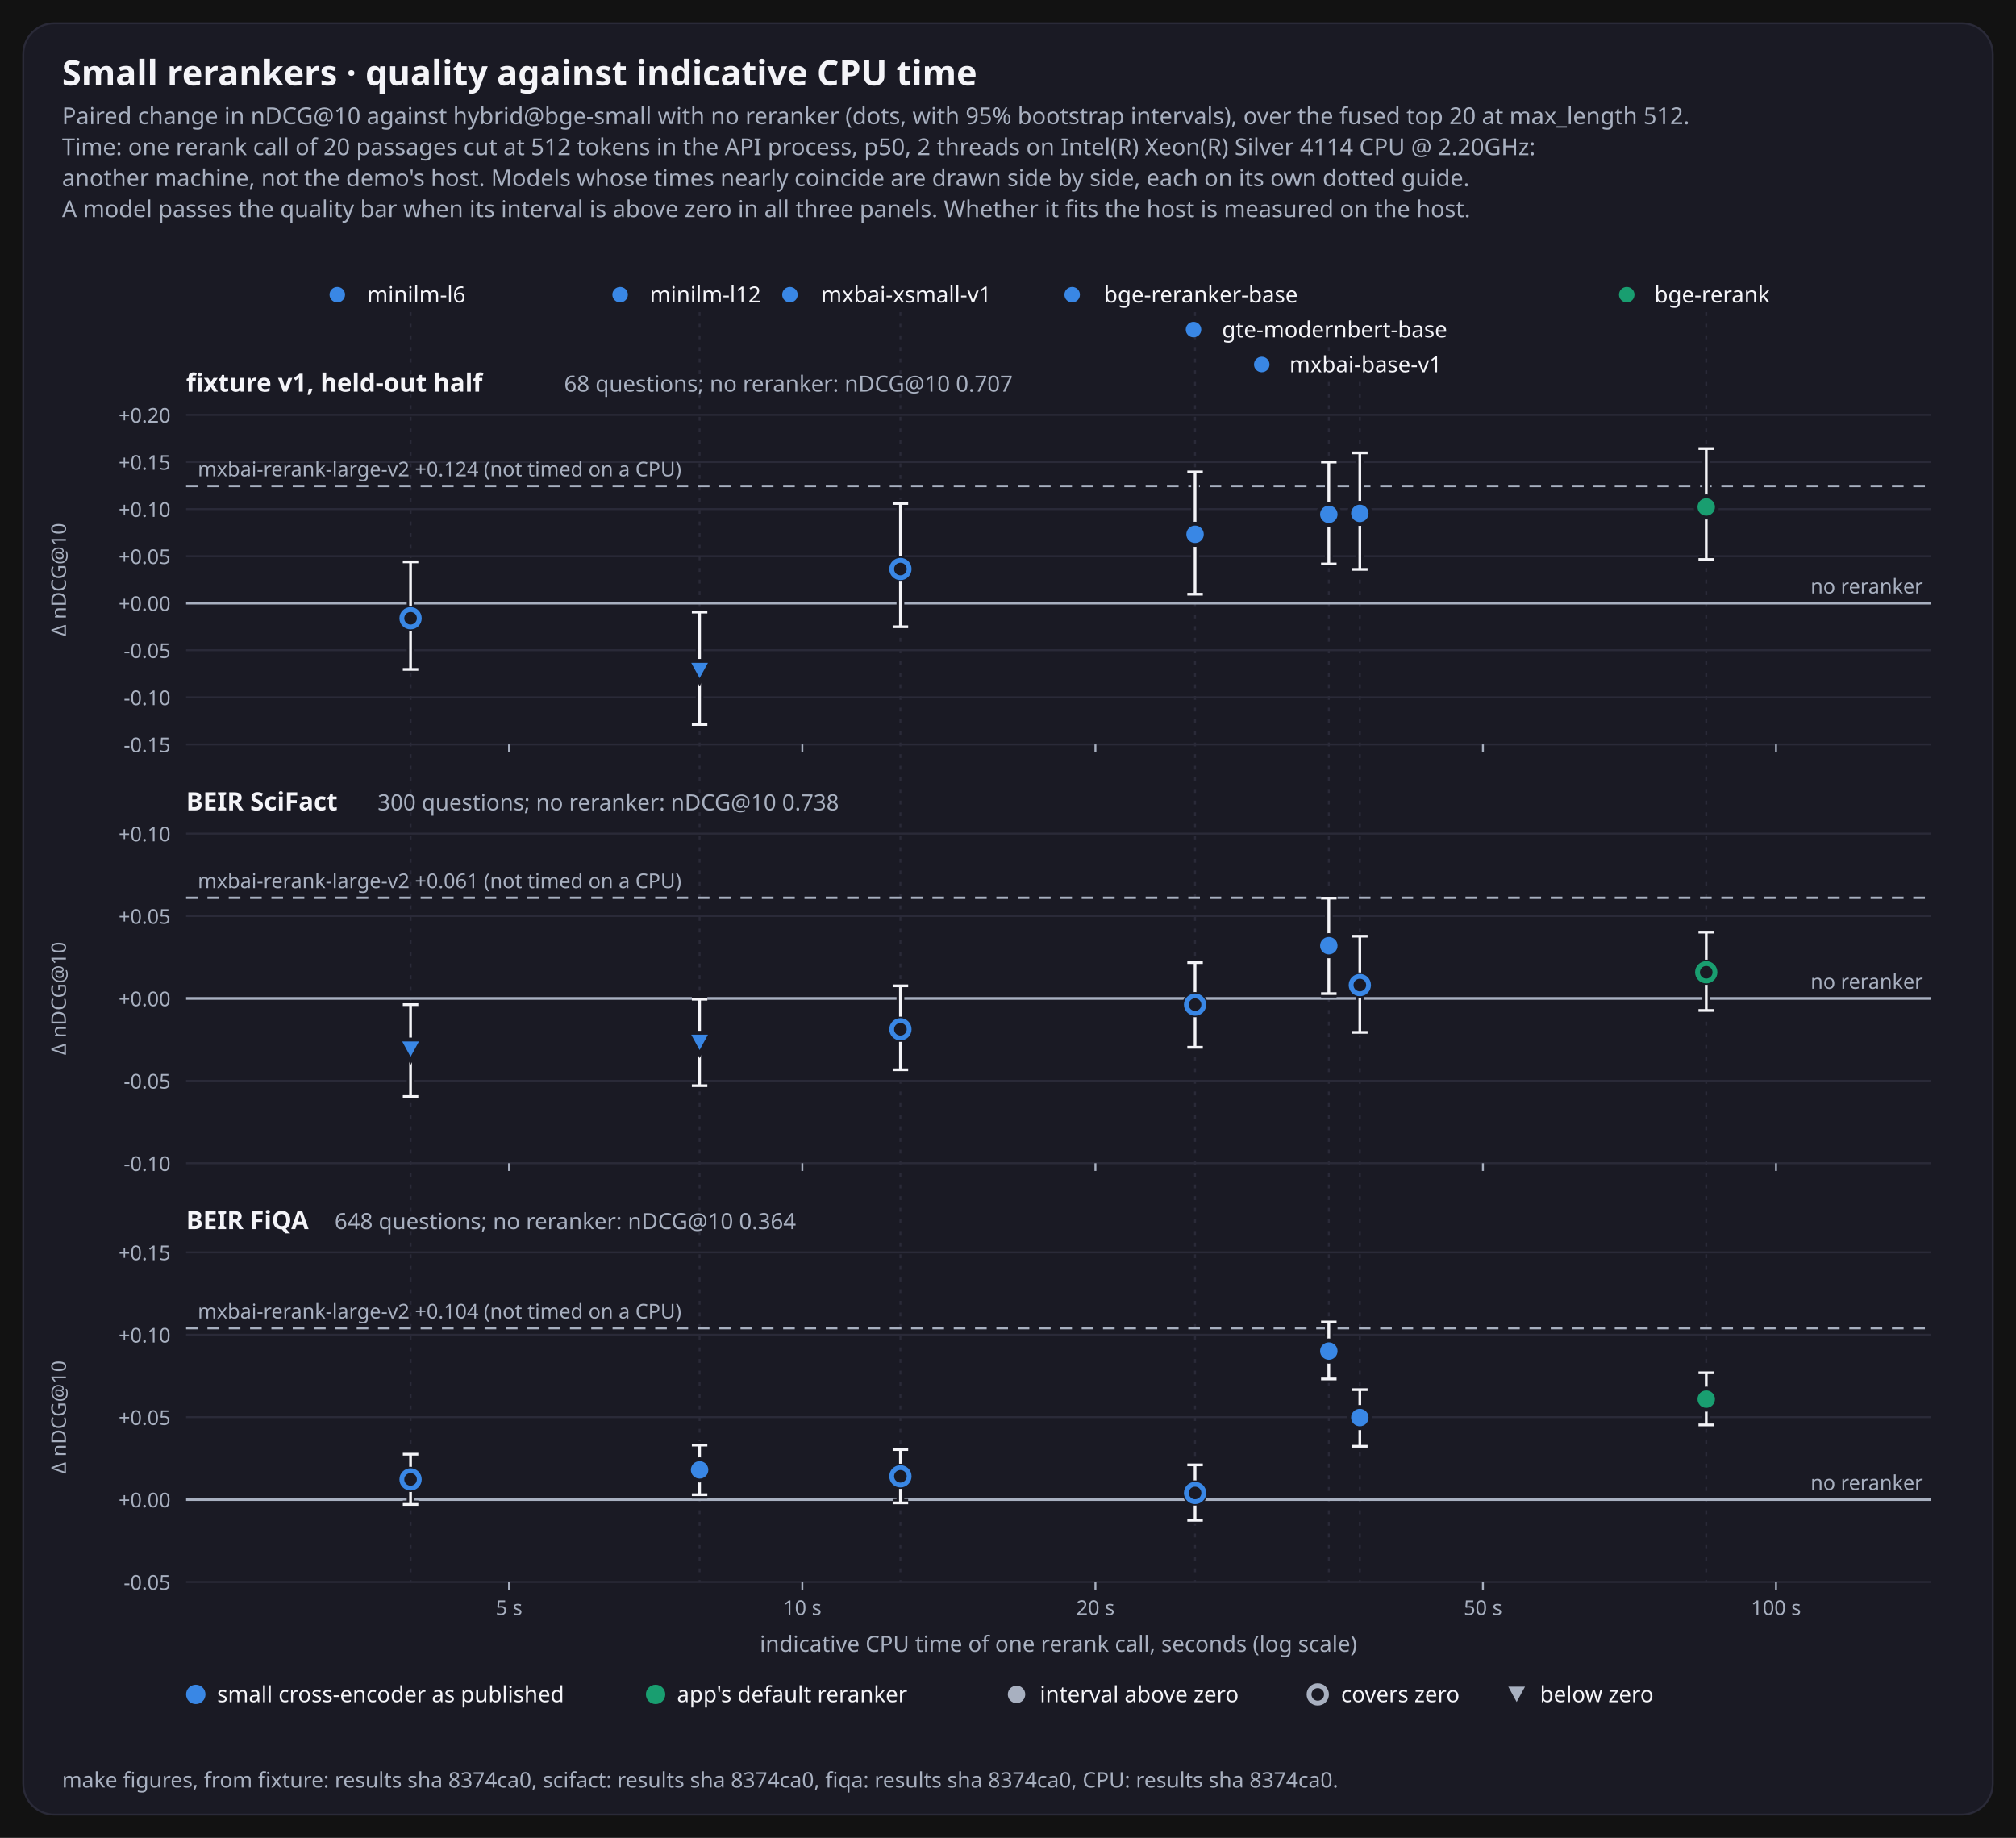
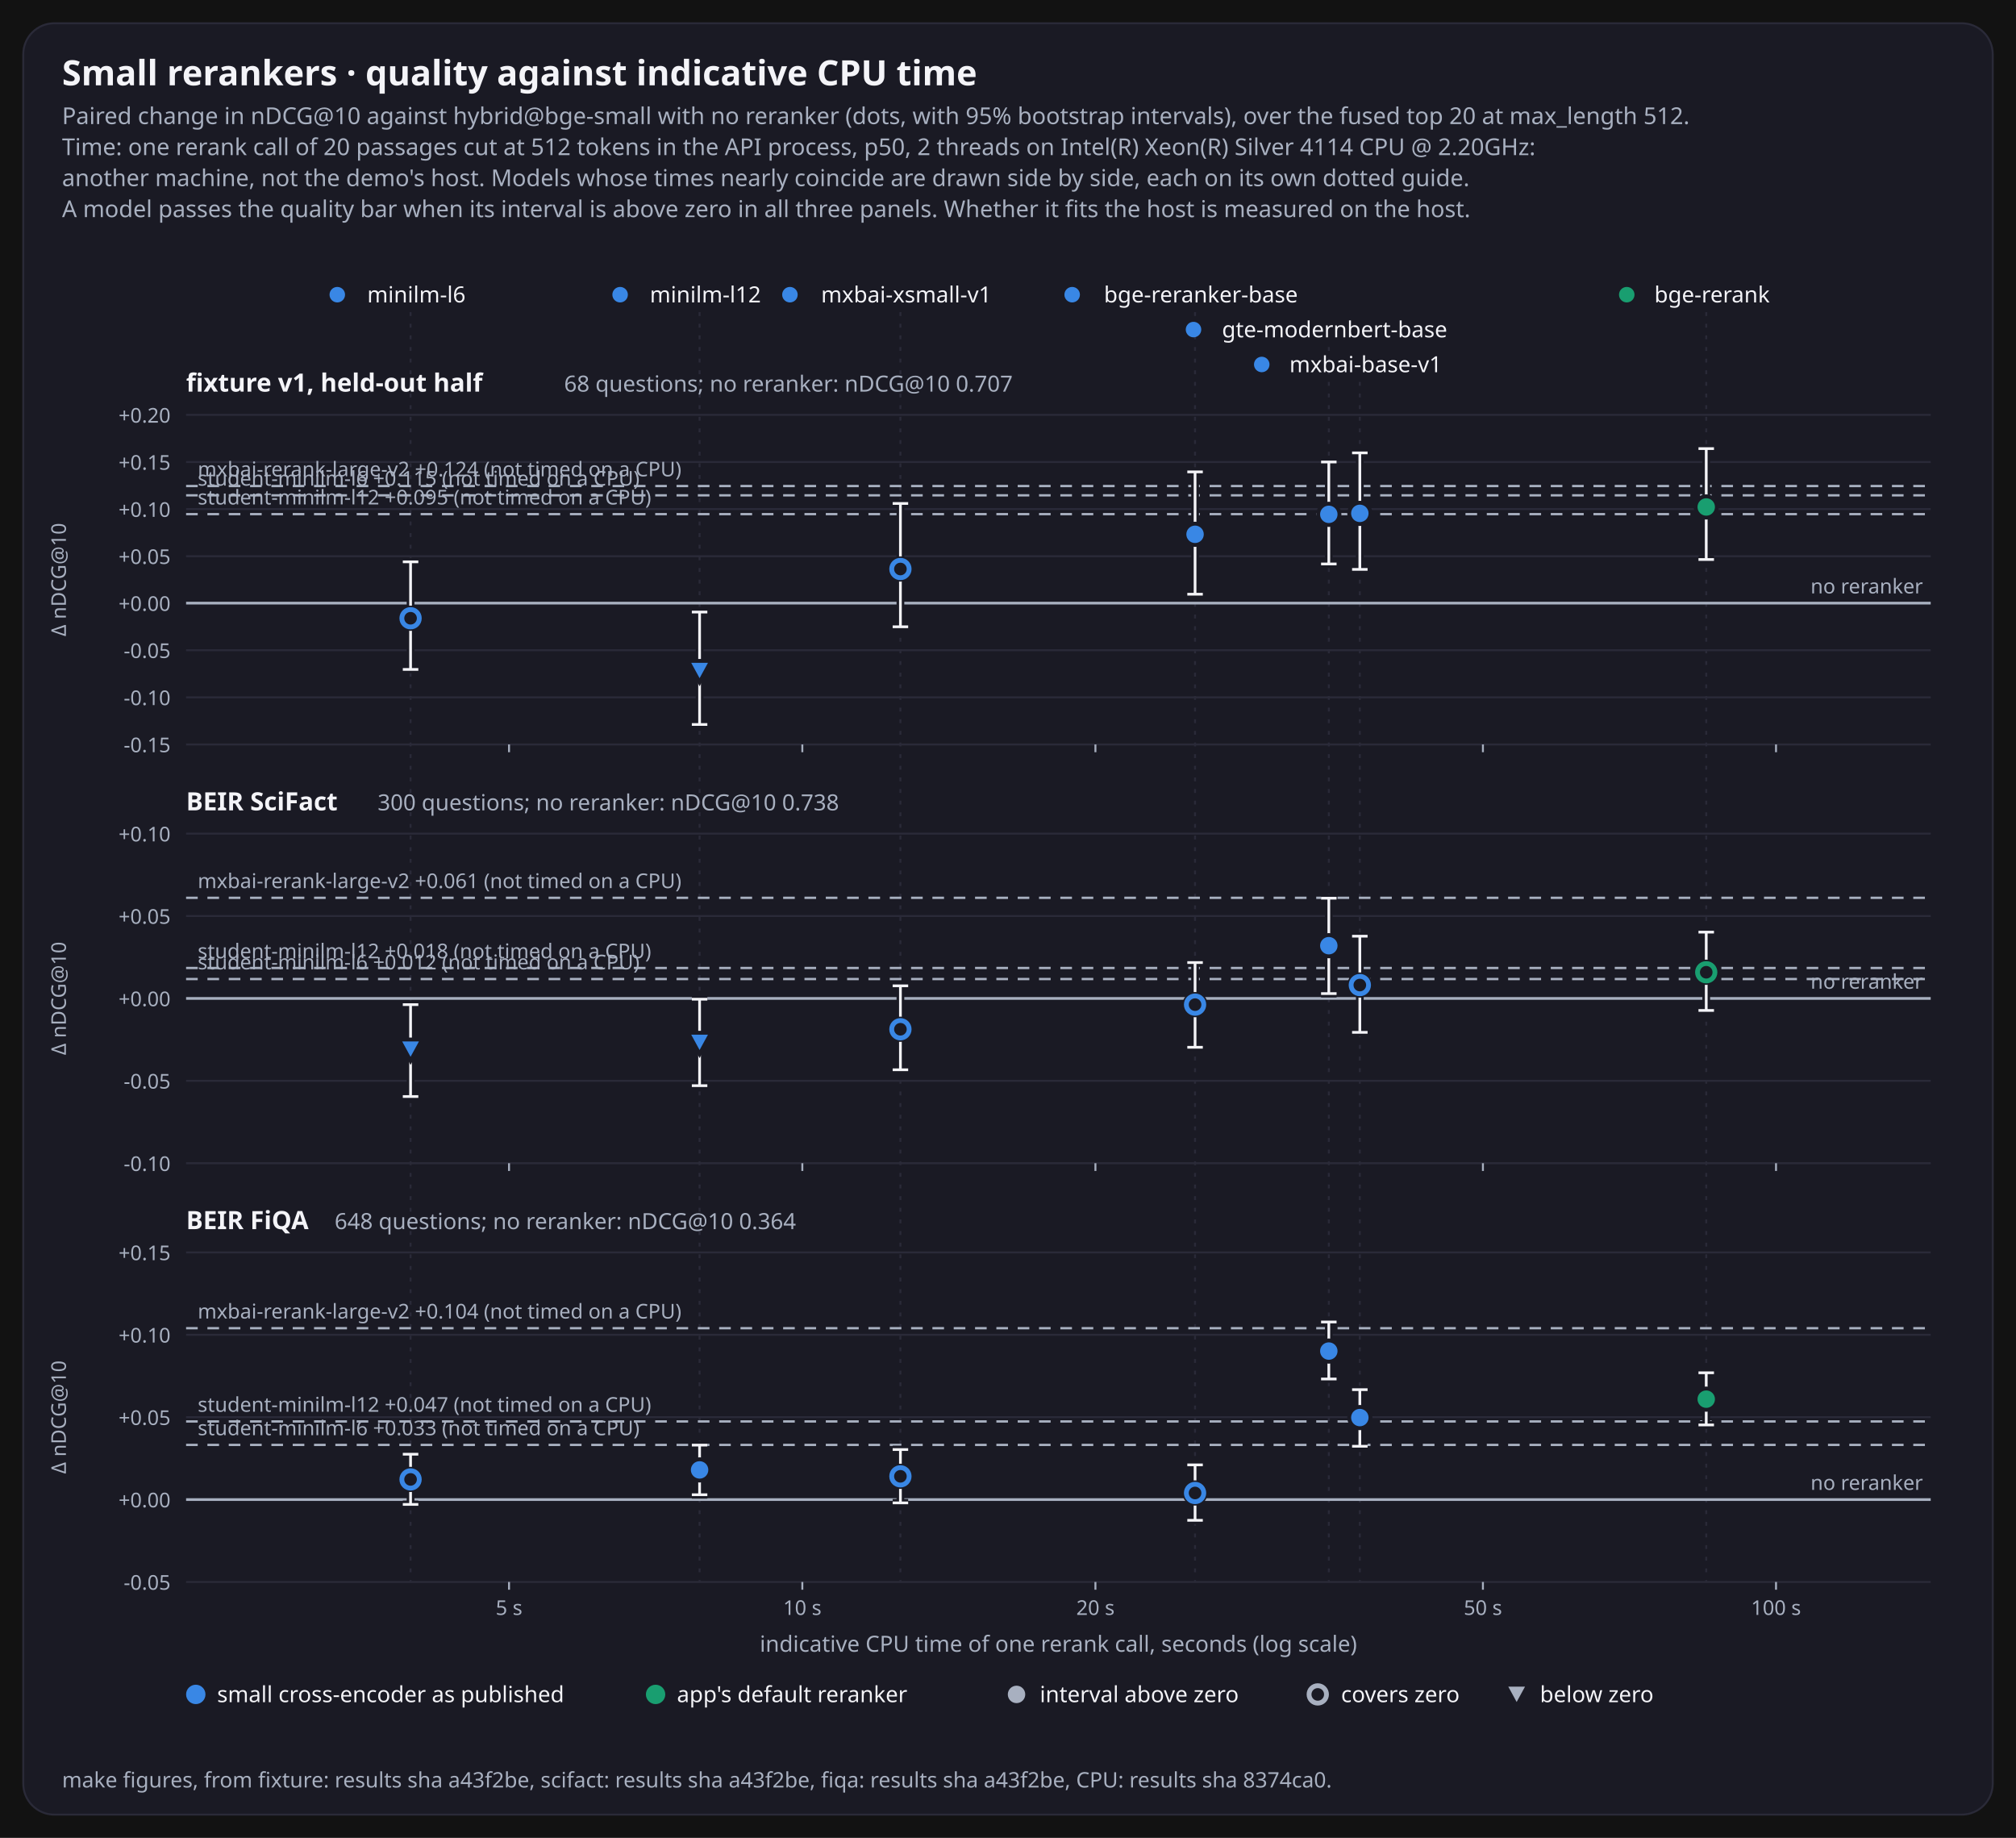
<svg xmlns="http://www.w3.org/2000/svg" width="1040" height="948" viewBox="0 0 1040 948" role="img" aria-label="Small rerankers  ·  quality against indicative CPU time">
  <rect width="1040" height="948" fill="#121212" />
  <rect x="12" y="12" width="1016" height="924" rx="16" fill="#1A1A24" stroke="#2A2A38" />
  <text x="32" y="44" fill="#F4F4F8" font-family="ui-sans-serif, system-ui, sans-serif" font-size="18" font-weight="700">Small rerankers  ·  quality against indicative CPU time</text>
  <text x="32" y="64" fill="#A8B0C0" font-family="ui-sans-serif, system-ui, sans-serif" font-size="12">Paired change in nDCG@10 against hybrid@bge-small with no reranker (dots, with 95% bootstrap intervals), over the fused top 20 at max_length 512.</text>
  <text x="32" y="80" fill="#A8B0C0" font-family="ui-sans-serif, system-ui, sans-serif" font-size="12">Time: one rerank call of 20 passages cut at 512 tokens in the API process, p50, 2 threads on Intel(R) Xeon(R) Silver 4114 CPU @ 2.20GHz:</text>
  <text x="32" y="96" fill="#A8B0C0" font-family="ui-sans-serif, system-ui, sans-serif" font-size="12">another machine, not the demo's host. Models whose times nearly coincide are drawn side by side, each on its own dotted guide.</text>
  <text x="32" y="112" fill="#A8B0C0" font-family="ui-sans-serif, system-ui, sans-serif" font-size="12">A model passes the quality bar when its interval is above zero in all three panels. Whether it fits the host is measured on the host.</text>
  <line x1="211.8" y1="161" x2="211.8" y2="816" stroke="#2A2A38" stroke-width="1" stroke-dasharray="2 4" />
  <circle cx="174.0" cy="152" r="4" fill="#3987E5" />
  <text x="214.8" y="156" text-anchor="middle" fill="#F4F4F8" font-family="ui-sans-serif, system-ui, sans-serif" font-size="11.5">minilm-l6</text>
  <line x1="360.9" y1="161" x2="360.9" y2="816" stroke="#2A2A38" stroke-width="1" stroke-dasharray="2 4" />
  <circle cx="319.9" cy="152" r="4" fill="#3987E5" />
  <text x="363.9" y="156" text-anchor="middle" fill="#F4F4F8" font-family="ui-sans-serif, system-ui, sans-serif" font-size="11.5">minilm-l12</text>
  <line x1="464.5" y1="161" x2="464.5" y2="816" stroke="#2A2A38" stroke-width="1" stroke-dasharray="2 4" />
  <circle cx="407.5" cy="152" r="4" fill="#3987E5" />
  <text x="467.5" y="156" text-anchor="middle" fill="#F4F4F8" font-family="ui-sans-serif, system-ui, sans-serif" font-size="11.5">mxbai-xsmall-v1</text>
  <line x1="616.5" y1="161" x2="616.5" y2="816" stroke="#2A2A38" stroke-width="1" stroke-dasharray="2 4" />
  <circle cx="553.1" cy="152" r="4" fill="#3987E5" />
  <text x="619.5" y="156" text-anchor="middle" fill="#F4F4F8" font-family="ui-sans-serif, system-ui, sans-serif" font-size="11.5">bge-reranker-base</text>
  <line x1="685.5" y1="179" x2="685.5" y2="816" stroke="#2A2A38" stroke-width="1" stroke-dasharray="2 4" />
  <circle cx="615.7" cy="170" r="4" fill="#3987E5" />
  <text x="688.5" y="174" text-anchor="middle" fill="#F4F4F8" font-family="ui-sans-serif, system-ui, sans-serif" font-size="11.5">gte-modernbert-base</text>
  <line x1="701.5" y1="197" x2="701.5" y2="816" stroke="#2A2A38" stroke-width="1" stroke-dasharray="2 4" />
  <circle cx="650.9" cy="188" r="4" fill="#3987E5" />
  <text x="704.5" y="192" text-anchor="middle" fill="#F4F4F8" font-family="ui-sans-serif, system-ui, sans-serif" font-size="11.5">mxbai-base-v1</text>
  <line x1="880.2" y1="161" x2="880.2" y2="816" stroke="#2A2A38" stroke-width="1" stroke-dasharray="2 4" />
  <circle cx="839.2" cy="152" r="4" fill="#199E70" />
  <text x="883.2" y="156" text-anchor="middle" fill="#F4F4F8" font-family="ui-sans-serif, system-ui, sans-serif" font-size="11.5">bge-rerank</text>
  <text x="96" y="202" fill="#F4F4F8" font-family="ui-sans-serif, system-ui, sans-serif" font-size="13" font-weight="700">fixture v1, held-out half</text>
  <text x="291.0" y="202" fill="#A8B0C0" font-family="ui-sans-serif, system-ui, sans-serif" font-size="11.5">68 questions; no reranker: nDCG@10 0.707</text>
  <line x1="96" y1="384.0" x2="996" y2="384.0" stroke="#2A2A38" stroke-width="1" />
  <text x="88" y="388.0" text-anchor="end" fill="#A8B0C0" font-family="ui-sans-serif, system-ui, sans-serif" font-size="10.5">-0.15</text>
  <line x1="96" y1="359.7" x2="996" y2="359.7" stroke="#2A2A38" stroke-width="1" />
  <text x="88" y="363.7" text-anchor="end" fill="#A8B0C0" font-family="ui-sans-serif, system-ui, sans-serif" font-size="10.5">-0.10</text>
  <line x1="96" y1="335.4" x2="996" y2="335.4" stroke="#2A2A38" stroke-width="1" />
  <text x="88" y="339.4" text-anchor="end" fill="#A8B0C0" font-family="ui-sans-serif, system-ui, sans-serif" font-size="10.5">-0.05</text>
  <line x1="96" y1="311.1" x2="996" y2="311.1" stroke="#A8B0C0" stroke-width="1.4" />
  <text x="88" y="315.1" text-anchor="end" fill="#A8B0C0" font-family="ui-sans-serif, system-ui, sans-serif" font-size="10.5">+0.00</text>
  <line x1="96" y1="286.9" x2="996" y2="286.9" stroke="#2A2A38" stroke-width="1" />
  <text x="88" y="290.9" text-anchor="end" fill="#A8B0C0" font-family="ui-sans-serif, system-ui, sans-serif" font-size="10.5">+0.05</text>
  <line x1="96" y1="262.6" x2="996" y2="262.6" stroke="#2A2A38" stroke-width="1" />
  <text x="88" y="266.6" text-anchor="end" fill="#A8B0C0" font-family="ui-sans-serif, system-ui, sans-serif" font-size="10.5">+0.10</text>
  <line x1="96" y1="238.3" x2="996" y2="238.3" stroke="#2A2A38" stroke-width="1" />
  <text x="88" y="242.3" text-anchor="end" fill="#A8B0C0" font-family="ui-sans-serif, system-ui, sans-serif" font-size="10.5">+0.15</text>
  <line x1="96" y1="214.0" x2="996" y2="214.0" stroke="#2A2A38" stroke-width="1" />
  <text x="88" y="218.0" text-anchor="end" fill="#A8B0C0" font-family="ui-sans-serif, system-ui, sans-serif" font-size="10.5">+0.20</text>
  <line x1="262.6" y1="384" x2="262.6" y2="388" stroke="#A8B0C0" stroke-width="1" />
  <line x1="413.9" y1="384" x2="413.9" y2="388" stroke="#A8B0C0" stroke-width="1" />
  <line x1="565.1" y1="384" x2="565.1" y2="388" stroke="#A8B0C0" stroke-width="1" />
  <line x1="765.0" y1="384" x2="765.0" y2="388" stroke="#A8B0C0" stroke-width="1" />
  <line x1="916.2" y1="384" x2="916.2" y2="388" stroke="#A8B0C0" stroke-width="1" />
  <text x="992" y="306.1" text-anchor="end" fill="#A8B0C0" font-family="ui-sans-serif, system-ui, sans-serif" font-size="10.5">no reranker</text>
  <line x1="96" y1="250.7" x2="996" y2="250.7" stroke="#A8B0C0" stroke-width="1.2" stroke-dasharray="6 5" />
  <text x="102" y="245.7" fill="#A8B0C0" font-family="ui-sans-serif, system-ui, sans-serif" font-size="10.5">mxbai-rerank-large-v2 +0.124 (not timed on a CPU)</text>
+   <line x1="96" y1="255.5" x2="996" y2="255.5" stroke="#A8B0C0" stroke-width="1.2" stroke-dasharray="6 5" />
+   <text x="102" y="250.5" fill="#A8B0C0" font-family="ui-sans-serif, system-ui, sans-serif" font-size="10.5">student-minilm-l6 +0.115 (not timed on a CPU)</text>
+   <line x1="96" y1="265.2" x2="996" y2="265.2" stroke="#A8B0C0" stroke-width="1.2" stroke-dasharray="6 5" />
+   <text x="102" y="260.2" fill="#A8B0C0" font-family="ui-sans-serif, system-ui, sans-serif" font-size="10.5">student-minilm-l12 +0.095 (not timed on a CPU)</text>
  <path d="M880.2,231.4V288.6M876.2,231.4H884.2M876.2,288.6H884.2" stroke="#1A1A24" stroke-width="4" fill="none" />
  <path d="M880.2,231.4V288.6M876.2,231.4H884.2M876.2,288.6H884.2" stroke="#F4F4F8" stroke-width="1.4" fill="none" />
  <circle cx="880.2" cy="261.5" r="5.5" fill="#199E70" stroke="#1A1A24" stroke-width="2" />
  <path d="M211.8,289.8V345.3M207.8,289.8H215.8M207.8,345.3H215.8" stroke="#1A1A24" stroke-width="4" fill="none" />
  <path d="M211.8,289.8V345.3M207.8,289.8H215.8M207.8,345.3H215.8" stroke="#F4F4F8" stroke-width="1.4" fill="none" />
  <circle cx="211.8" cy="318.9" r="6.5" fill="#1A1A24" />
  <circle cx="211.8" cy="318.9" r="4.5" fill="#1A1A24" stroke="#3987E5" stroke-width="2.5" />
  <path d="M360.9,315.7V373.7M356.9,315.7H364.9M356.9,373.7H364.9" stroke="#1A1A24" stroke-width="4" fill="none" />
  <path d="M360.9,315.7V373.7M356.9,315.7H364.9M356.9,373.7H364.9" stroke="#F4F4F8" stroke-width="1.4" fill="none" />
  <polygon points="354.9,340.9 366.9,340.9 360.9,351.9" fill="#3987E5" stroke="#1A1A24" stroke-width="2" />
  <path d="M464.5,259.7V323.3M460.5,259.7H468.5M460.5,323.3H468.5" stroke="#1A1A24" stroke-width="4" fill="none" />
  <path d="M464.5,259.7V323.3M460.5,259.7H468.5M460.5,323.3H468.5" stroke="#F4F4F8" stroke-width="1.4" fill="none" />
  <circle cx="464.5" cy="293.5" r="6.5" fill="#1A1A24" />
  <circle cx="464.5" cy="293.5" r="4.5" fill="#1A1A24" stroke="#3987E5" stroke-width="2.5" />
  <path d="M701.5,233.6V293.7M697.5,233.6H705.5M697.5,293.7H705.5" stroke="#1A1A24" stroke-width="4" fill="none" />
  <path d="M701.5,233.6V293.7M697.5,233.6H705.5M697.5,293.7H705.5" stroke="#F4F4F8" stroke-width="1.4" fill="none" />
  <circle cx="701.5" cy="264.8" r="5.5" fill="#3987E5" stroke="#1A1A24" stroke-width="2" />
  <path d="M685.5,238.3V290.9M681.5,238.3H689.5M681.5,290.9H689.5" stroke="#1A1A24" stroke-width="4" fill="none" />
  <path d="M685.5,238.3V290.9M681.5,238.3H689.5M681.5,290.9H689.5" stroke="#F4F4F8" stroke-width="1.4" fill="none" />
  <circle cx="685.5" cy="265.3" r="5.5" fill="#3987E5" stroke="#1A1A24" stroke-width="2" />
  <path d="M616.5,243.4V306.5M612.5,243.4H620.5M612.5,306.5H620.5" stroke="#1A1A24" stroke-width="4" fill="none" />
  <path d="M616.5,243.4V306.5M612.5,243.4H620.5M612.5,306.5H620.5" stroke="#F4F4F8" stroke-width="1.4" fill="none" />
  <circle cx="616.5" cy="275.6" r="5.5" fill="#3987E5" stroke="#1A1A24" stroke-width="2" />
  <text x="34" y="299" fill="#A8B0C0" font-family="ui-sans-serif, system-ui, sans-serif" font-size="10.5" text-anchor="middle" transform="rotate(-90 34 299)">Δ nDCG@10</text>
  <text x="96" y="418" fill="#F4F4F8" font-family="ui-sans-serif, system-ui, sans-serif" font-size="13" font-weight="700">BEIR SciFact</text>
  <text x="194.8" y="418" fill="#A8B0C0" font-family="ui-sans-serif, system-ui, sans-serif" font-size="11.5">300 questions; no reranker: nDCG@10 0.738</text>
  <line x1="96" y1="600.0" x2="996" y2="600.0" stroke="#2A2A38" stroke-width="1" />
  <text x="88" y="604.0" text-anchor="end" fill="#A8B0C0" font-family="ui-sans-serif, system-ui, sans-serif" font-size="10.5">-0.10</text>
  <line x1="96" y1="557.5" x2="996" y2="557.5" stroke="#2A2A38" stroke-width="1" />
  <text x="88" y="561.5" text-anchor="end" fill="#A8B0C0" font-family="ui-sans-serif, system-ui, sans-serif" font-size="10.5">-0.05</text>
  <line x1="96" y1="515.0" x2="996" y2="515.0" stroke="#A8B0C0" stroke-width="1.4" />
  <text x="88" y="519.0" text-anchor="end" fill="#A8B0C0" font-family="ui-sans-serif, system-ui, sans-serif" font-size="10.5">+0.00</text>
  <line x1="96" y1="472.5" x2="996" y2="472.5" stroke="#2A2A38" stroke-width="1" />
  <text x="88" y="476.5" text-anchor="end" fill="#A8B0C0" font-family="ui-sans-serif, system-ui, sans-serif" font-size="10.5">+0.05</text>
  <line x1="96" y1="430.0" x2="996" y2="430.0" stroke="#2A2A38" stroke-width="1" />
  <text x="88" y="434.0" text-anchor="end" fill="#A8B0C0" font-family="ui-sans-serif, system-ui, sans-serif" font-size="10.5">+0.10</text>
  <line x1="262.6" y1="600" x2="262.6" y2="604" stroke="#A8B0C0" stroke-width="1" />
  <line x1="413.9" y1="600" x2="413.9" y2="604" stroke="#A8B0C0" stroke-width="1" />
  <line x1="565.1" y1="600" x2="565.1" y2="604" stroke="#A8B0C0" stroke-width="1" />
  <line x1="765.0" y1="600" x2="765.0" y2="604" stroke="#A8B0C0" stroke-width="1" />
  <line x1="916.2" y1="600" x2="916.2" y2="604" stroke="#A8B0C0" stroke-width="1" />
  <text x="992" y="510.0" text-anchor="end" fill="#A8B0C0" font-family="ui-sans-serif, system-ui, sans-serif" font-size="10.5">no reranker</text>
  <line x1="96" y1="463.1" x2="996" y2="463.1" stroke="#A8B0C0" stroke-width="1.2" stroke-dasharray="6 5" />
  <text x="102" y="458.1" fill="#A8B0C0" font-family="ui-sans-serif, system-ui, sans-serif" font-size="10.5">mxbai-rerank-large-v2 +0.061 (not timed on a CPU)</text>
+   <line x1="96" y1="505.0" x2="996" y2="505.0" stroke="#A8B0C0" stroke-width="1.2" stroke-dasharray="6 5" />
+   <text x="102" y="500.0" fill="#A8B0C0" font-family="ui-sans-serif, system-ui, sans-serif" font-size="10.5">student-minilm-l6 +0.012 (not timed on a CPU)</text>
+   <line x1="96" y1="499.3" x2="996" y2="499.3" stroke="#A8B0C0" stroke-width="1.2" stroke-dasharray="6 5" />
+   <text x="102" y="494.3" fill="#A8B0C0" font-family="ui-sans-serif, system-ui, sans-serif" font-size="10.5">student-minilm-l12 +0.018 (not timed on a CPU)</text>
  <path d="M880.2,480.8V521.2M876.2,480.8H884.2M876.2,521.2H884.2" stroke="#1A1A24" stroke-width="4" fill="none" />
  <path d="M880.2,480.8V521.2M876.2,480.8H884.2M876.2,521.2H884.2" stroke="#F4F4F8" stroke-width="1.4" fill="none" />
  <circle cx="880.2" cy="501.5" r="6.5" fill="#1A1A24" />
  <circle cx="880.2" cy="501.5" r="4.5" fill="#1A1A24" stroke="#199E70" stroke-width="2.5" />
  <path d="M211.8,518.2V565.6M207.8,518.2H215.8M207.8,565.6H215.8" stroke="#1A1A24" stroke-width="4" fill="none" />
  <path d="M211.8,518.2V565.6M207.8,518.2H215.8M207.8,565.6H215.8" stroke="#F4F4F8" stroke-width="1.4" fill="none" />
  <polygon points="205.8,536.2 217.8,536.2 211.8,547.2" fill="#3987E5" stroke="#1A1A24" stroke-width="2" />
  <path d="M360.9,515.4V560.0M356.9,515.4H364.9M356.9,560.0H364.9" stroke="#1A1A24" stroke-width="4" fill="none" />
  <path d="M360.9,515.4V560.0M356.9,515.4H364.9M356.9,560.0H364.9" stroke="#F4F4F8" stroke-width="1.4" fill="none" />
  <polygon points="354.9,532.7 366.9,532.7 360.9,543.7" fill="#3987E5" stroke="#1A1A24" stroke-width="2" />
  <path d="M464.5,508.5V551.8M460.5,508.5H468.5M460.5,551.8H468.5" stroke="#1A1A24" stroke-width="4" fill="none" />
  <path d="M464.5,508.5V551.8M460.5,508.5H468.5M460.5,551.8H468.5" stroke="#F4F4F8" stroke-width="1.4" fill="none" />
  <circle cx="464.5" cy="530.9" r="6.5" fill="#1A1A24" />
  <circle cx="464.5" cy="530.9" r="4.5" fill="#1A1A24" stroke="#3987E5" stroke-width="2.5" />
  <path d="M701.5,482.9V532.5M697.5,482.9H705.5M697.5,532.5H705.5" stroke="#1A1A24" stroke-width="4" fill="none" />
  <path d="M701.5,482.9V532.5M697.5,482.9H705.5M697.5,532.5H705.5" stroke="#F4F4F8" stroke-width="1.4" fill="none" />
  <circle cx="701.5" cy="508.1" r="6.5" fill="#1A1A24" />
  <circle cx="701.5" cy="508.1" r="4.5" fill="#1A1A24" stroke="#3987E5" stroke-width="2.5" />
  <path d="M685.5,463.3V512.5M681.5,463.3H689.5M681.5,512.5H689.5" stroke="#1A1A24" stroke-width="4" fill="none" />
  <path d="M685.5,463.3V512.5M681.5,463.3H689.5M681.5,512.5H689.5" stroke="#F4F4F8" stroke-width="1.4" fill="none" />
  <circle cx="685.5" cy="487.8" r="5.5" fill="#3987E5" stroke="#1A1A24" stroke-width="2" />
  <path d="M616.5,496.5V540.2M612.5,496.5H620.5M612.5,540.2H620.5" stroke="#1A1A24" stroke-width="4" fill="none" />
  <path d="M616.5,496.5V540.2M612.5,496.5H620.5M612.5,540.2H620.5" stroke="#F4F4F8" stroke-width="1.4" fill="none" />
  <circle cx="616.5" cy="518.2" r="6.5" fill="#1A1A24" />
  <circle cx="616.5" cy="518.2" r="4.5" fill="#1A1A24" stroke="#3987E5" stroke-width="2.5" />
  <text x="34" y="515" fill="#A8B0C0" font-family="ui-sans-serif, system-ui, sans-serif" font-size="10.5" text-anchor="middle" transform="rotate(-90 34 515)">Δ nDCG@10</text>
  <text x="96" y="634" fill="#F4F4F8" font-family="ui-sans-serif, system-ui, sans-serif" font-size="13" font-weight="700">BEIR FiQA</text>
  <text x="172.6" y="634" fill="#A8B0C0" font-family="ui-sans-serif, system-ui, sans-serif" font-size="11.5">648 questions; no reranker: nDCG@10 0.364</text>
  <line x1="96" y1="816.0" x2="996" y2="816.0" stroke="#2A2A38" stroke-width="1" />
  <text x="88" y="820.0" text-anchor="end" fill="#A8B0C0" font-family="ui-sans-serif, system-ui, sans-serif" font-size="10.5">-0.05</text>
  <line x1="96" y1="773.5" x2="996" y2="773.5" stroke="#A8B0C0" stroke-width="1.4" />
  <text x="88" y="777.5" text-anchor="end" fill="#A8B0C0" font-family="ui-sans-serif, system-ui, sans-serif" font-size="10.5">+0.00</text>
  <line x1="96" y1="731.0" x2="996" y2="731.0" stroke="#2A2A38" stroke-width="1" />
  <text x="88" y="735.0" text-anchor="end" fill="#A8B0C0" font-family="ui-sans-serif, system-ui, sans-serif" font-size="10.5">+0.05</text>
  <line x1="96" y1="688.5" x2="996" y2="688.5" stroke="#2A2A38" stroke-width="1" />
  <text x="88" y="692.5" text-anchor="end" fill="#A8B0C0" font-family="ui-sans-serif, system-ui, sans-serif" font-size="10.5">+0.10</text>
  <line x1="96" y1="646.0" x2="996" y2="646.0" stroke="#2A2A38" stroke-width="1" />
  <text x="88" y="650.0" text-anchor="end" fill="#A8B0C0" font-family="ui-sans-serif, system-ui, sans-serif" font-size="10.5">+0.15</text>
  <line x1="262.6" y1="816" x2="262.6" y2="820" stroke="#A8B0C0" stroke-width="1" />
  <text x="262.6" y="833" text-anchor="middle" fill="#A8B0C0" font-family="ui-sans-serif, system-ui, sans-serif" font-size="10.5">5 s</text>
  <line x1="413.9" y1="816" x2="413.9" y2="820" stroke="#A8B0C0" stroke-width="1" />
  <text x="413.9" y="833" text-anchor="middle" fill="#A8B0C0" font-family="ui-sans-serif, system-ui, sans-serif" font-size="10.5">10 s</text>
  <line x1="565.1" y1="816" x2="565.1" y2="820" stroke="#A8B0C0" stroke-width="1" />
  <text x="565.1" y="833" text-anchor="middle" fill="#A8B0C0" font-family="ui-sans-serif, system-ui, sans-serif" font-size="10.5">20 s</text>
  <line x1="765.0" y1="816" x2="765.0" y2="820" stroke="#A8B0C0" stroke-width="1" />
  <text x="765.0" y="833" text-anchor="middle" fill="#A8B0C0" font-family="ui-sans-serif, system-ui, sans-serif" font-size="10.5">50 s</text>
  <line x1="916.2" y1="816" x2="916.2" y2="820" stroke="#A8B0C0" stroke-width="1" />
  <text x="916.2" y="833" text-anchor="middle" fill="#A8B0C0" font-family="ui-sans-serif, system-ui, sans-serif" font-size="10.5">100 s</text>
  <text x="992" y="768.5" text-anchor="end" fill="#A8B0C0" font-family="ui-sans-serif, system-ui, sans-serif" font-size="10.5">no reranker</text>
  <line x1="96" y1="685.1" x2="996" y2="685.1" stroke="#A8B0C0" stroke-width="1.2" stroke-dasharray="6 5" />
  <text x="102" y="680.1" fill="#A8B0C0" font-family="ui-sans-serif, system-ui, sans-serif" font-size="10.5">mxbai-rerank-large-v2 +0.104 (not timed on a CPU)</text>
+   <line x1="96" y1="745.3" x2="996" y2="745.3" stroke="#A8B0C0" stroke-width="1.2" stroke-dasharray="6 5" />
+   <text x="102" y="740.3" fill="#A8B0C0" font-family="ui-sans-serif, system-ui, sans-serif" font-size="10.5">student-minilm-l6 +0.033 (not timed on a CPU)</text>
+   <line x1="96" y1="733.2" x2="996" y2="733.2" stroke="#A8B0C0" stroke-width="1.2" stroke-dasharray="6 5" />
+   <text x="102" y="728.2" fill="#A8B0C0" font-family="ui-sans-serif, system-ui, sans-serif" font-size="10.5">student-minilm-l12 +0.047 (not timed on a CPU)</text>
  <path d="M880.2,708.1V735.0M876.2,708.1H884.2M876.2,735.0H884.2" stroke="#1A1A24" stroke-width="4" fill="none" />
  <path d="M880.2,708.1V735.0M876.2,708.1H884.2M876.2,735.0H884.2" stroke="#F4F4F8" stroke-width="1.4" fill="none" />
  <circle cx="880.2" cy="721.7" r="5.5" fill="#199E70" stroke="#1A1A24" stroke-width="2" />
  <path d="M211.8,750.1V776.0M207.8,750.1H215.8M207.8,776.0H215.8" stroke="#1A1A24" stroke-width="4" fill="none" />
  <path d="M211.8,750.1V776.0M207.8,750.1H215.8M207.8,776.0H215.8" stroke="#F4F4F8" stroke-width="1.4" fill="none" />
  <circle cx="211.8" cy="763.1" r="6.5" fill="#1A1A24" />
  <circle cx="211.8" cy="763.1" r="4.5" fill="#1A1A24" stroke="#3987E5" stroke-width="2.5" />
  <path d="M360.9,745.4V771.0M356.9,745.4H364.9M356.9,771.0H364.9" stroke="#1A1A24" stroke-width="4" fill="none" />
  <path d="M360.9,745.4V771.0M356.9,745.4H364.9M356.9,771.0H364.9" stroke="#F4F4F8" stroke-width="1.4" fill="none" />
  <circle cx="360.9" cy="758.2" r="5.5" fill="#3987E5" stroke="#1A1A24" stroke-width="2" />
  <path d="M464.5,747.7V775.2M460.5,747.7H468.5M460.5,775.2H468.5" stroke="#1A1A24" stroke-width="4" fill="none" />
  <path d="M464.5,747.7V775.2M460.5,747.7H468.5M460.5,775.2H468.5" stroke="#F4F4F8" stroke-width="1.4" fill="none" />
  <circle cx="464.5" cy="761.5" r="6.5" fill="#1A1A24" />
  <circle cx="464.5" cy="761.5" r="4.5" fill="#1A1A24" stroke="#3987E5" stroke-width="2.5" />
  <path d="M701.5,716.8V746.0M697.5,716.8H705.5M697.5,746.0H705.5" stroke="#1A1A24" stroke-width="4" fill="none" />
  <path d="M701.5,716.8V746.0M697.5,716.8H705.5M697.5,746.0H705.5" stroke="#F4F4F8" stroke-width="1.4" fill="none" />
  <circle cx="701.5" cy="731.2" r="5.5" fill="#3987E5" stroke="#1A1A24" stroke-width="2" />
  <path d="M685.5,681.9V711.3M681.5,681.9H689.5M681.5,711.3H689.5" stroke="#1A1A24" stroke-width="4" fill="none" />
  <path d="M685.5,681.9V711.3M681.5,681.9H689.5M681.5,711.3H689.5" stroke="#F4F4F8" stroke-width="1.4" fill="none" />
  <circle cx="685.5" cy="696.9" r="5.5" fill="#3987E5" stroke="#1A1A24" stroke-width="2" />
  <path d="M616.5,755.6V784.2M612.5,755.6H620.5M612.5,784.2H620.5" stroke="#1A1A24" stroke-width="4" fill="none" />
  <path d="M616.5,755.6V784.2M612.5,755.6H620.5M612.5,784.2H620.5" stroke="#F4F4F8" stroke-width="1.4" fill="none" />
  <circle cx="616.5" cy="770.1" r="6.5" fill="#1A1A24" />
  <circle cx="616.5" cy="770.1" r="4.5" fill="#1A1A24" stroke="#3987E5" stroke-width="2.5" />
  <text x="34" y="731" fill="#A8B0C0" font-family="ui-sans-serif, system-ui, sans-serif" font-size="10.5" text-anchor="middle" transform="rotate(-90 34 731)">Δ nDCG@10</text>
  <text x="546" y="852" text-anchor="middle" fill="#A8B0C0" font-family="ui-sans-serif, system-ui, sans-serif" font-size="11.5">indicative CPU time of one rerank call, seconds (log scale)</text>
  <circle cx="101" cy="874" r="5" fill="#3987E5" />
  <text x="112" y="878" fill="#F4F4F8" font-family="ui-sans-serif, system-ui, sans-serif" font-size="11.5">small cross-encoder as published</text>
  <circle cx="338.2" cy="874" r="5" fill="#199E70" />
  <text x="349.2" y="878" fill="#F4F4F8" font-family="ui-sans-serif, system-ui, sans-serif" font-size="11.5">app's default reranker</text>
  <circle cx="524.4" cy="874.0" r="5.5" fill="#A8B0C0" stroke="#1A1A24" stroke-width="2" />
  <text x="536.4" y="878" fill="#F4F4F8" font-family="ui-sans-serif, system-ui, sans-serif" font-size="11.5">interval above zero</text>
  <circle cx="679.8" cy="874.0" r="6.5" fill="#1A1A24" />
  <circle cx="679.8" cy="874.0" r="4.5" fill="#1A1A24" stroke="#A8B0C0" stroke-width="2.5" />
  <text x="691.8" y="878" fill="#F4F4F8" font-family="ui-sans-serif, system-ui, sans-serif" font-size="11.5">covers zero</text>
  <polygon points="776.4,869.0 788.4,869.0 782.4,880.0" fill="#A8B0C0" stroke="#1A1A24" stroke-width="2" />
  <text x="794.4" y="878" fill="#F4F4F8" font-family="ui-sans-serif, system-ui, sans-serif" font-size="11.5">below zero</text>
-   <text x="32" y="922" fill="#A8B0C0" font-family="ui-sans-serif, system-ui, sans-serif" font-size="11">make figures, from fixture: results sha 8374ca0, scifact: results sha 8374ca0, fiqa: results sha 8374ca0, CPU: results sha 8374ca0.</text>
+   <text x="32" y="922" fill="#A8B0C0" font-family="ui-sans-serif, system-ui, sans-serif" font-size="11">make figures, from fixture: results sha a43f2be, scifact: results sha a43f2be, fiqa: results sha a43f2be, CPU: results sha 8374ca0.</text>
</svg>
